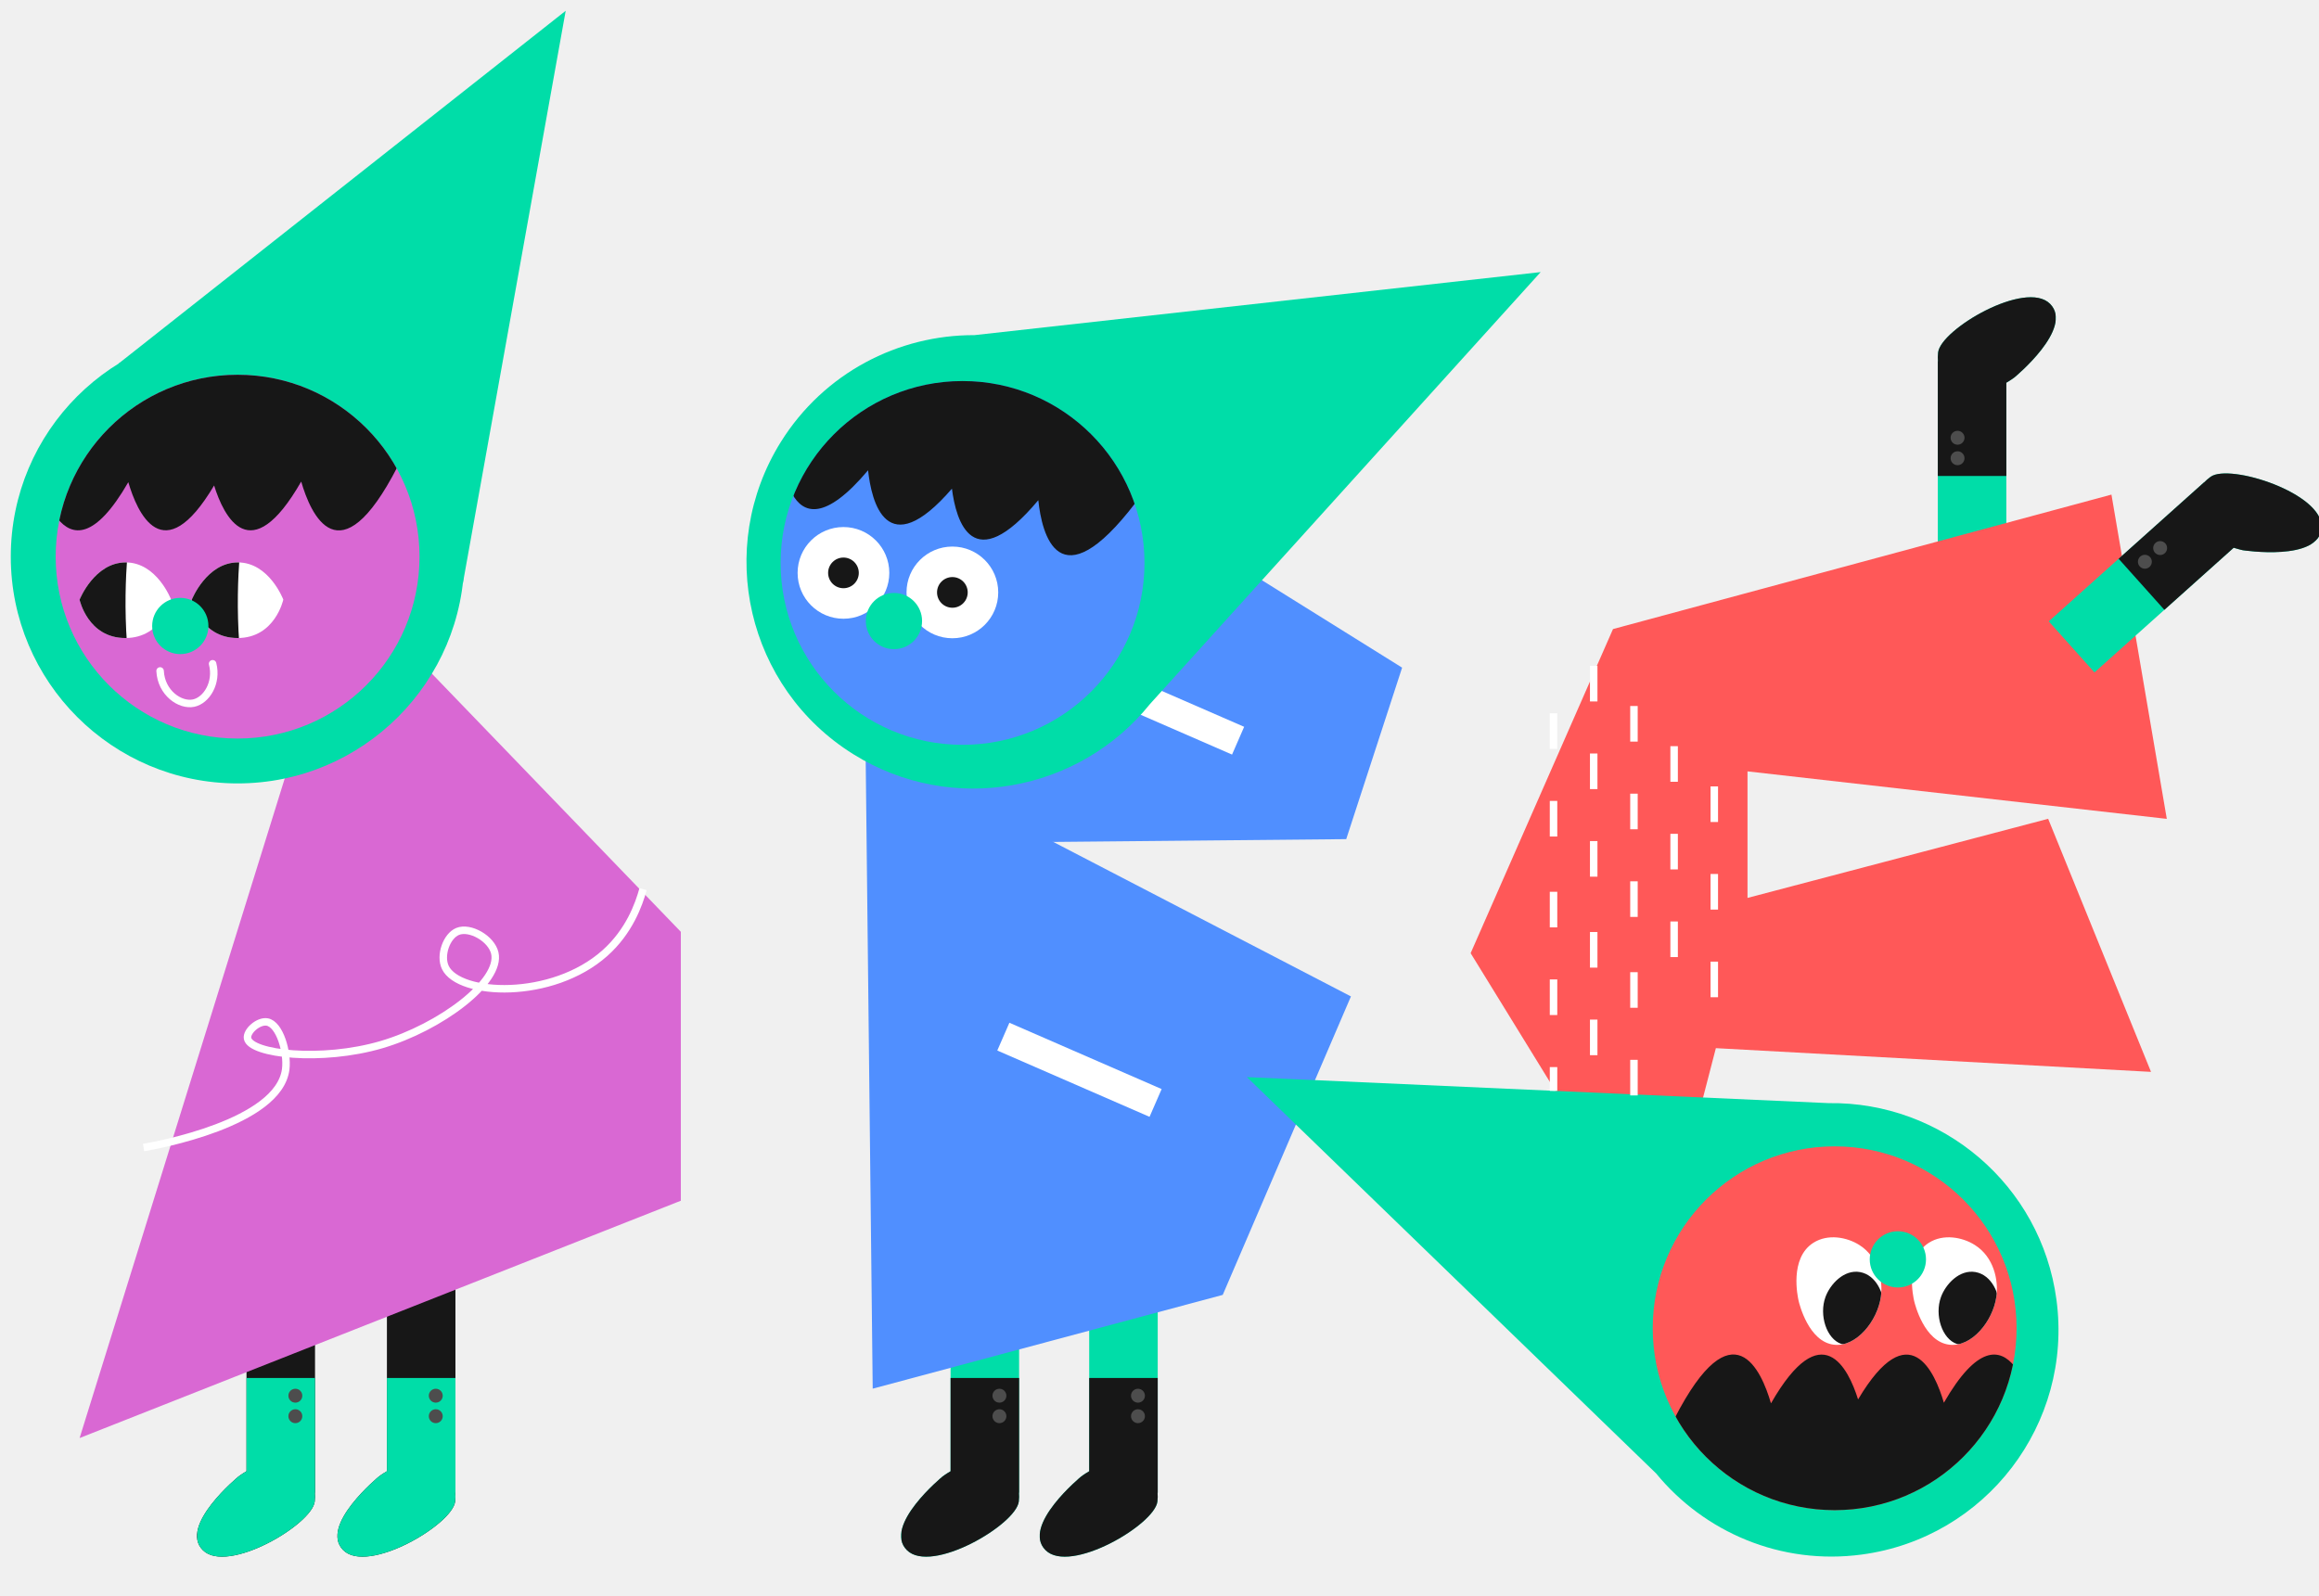
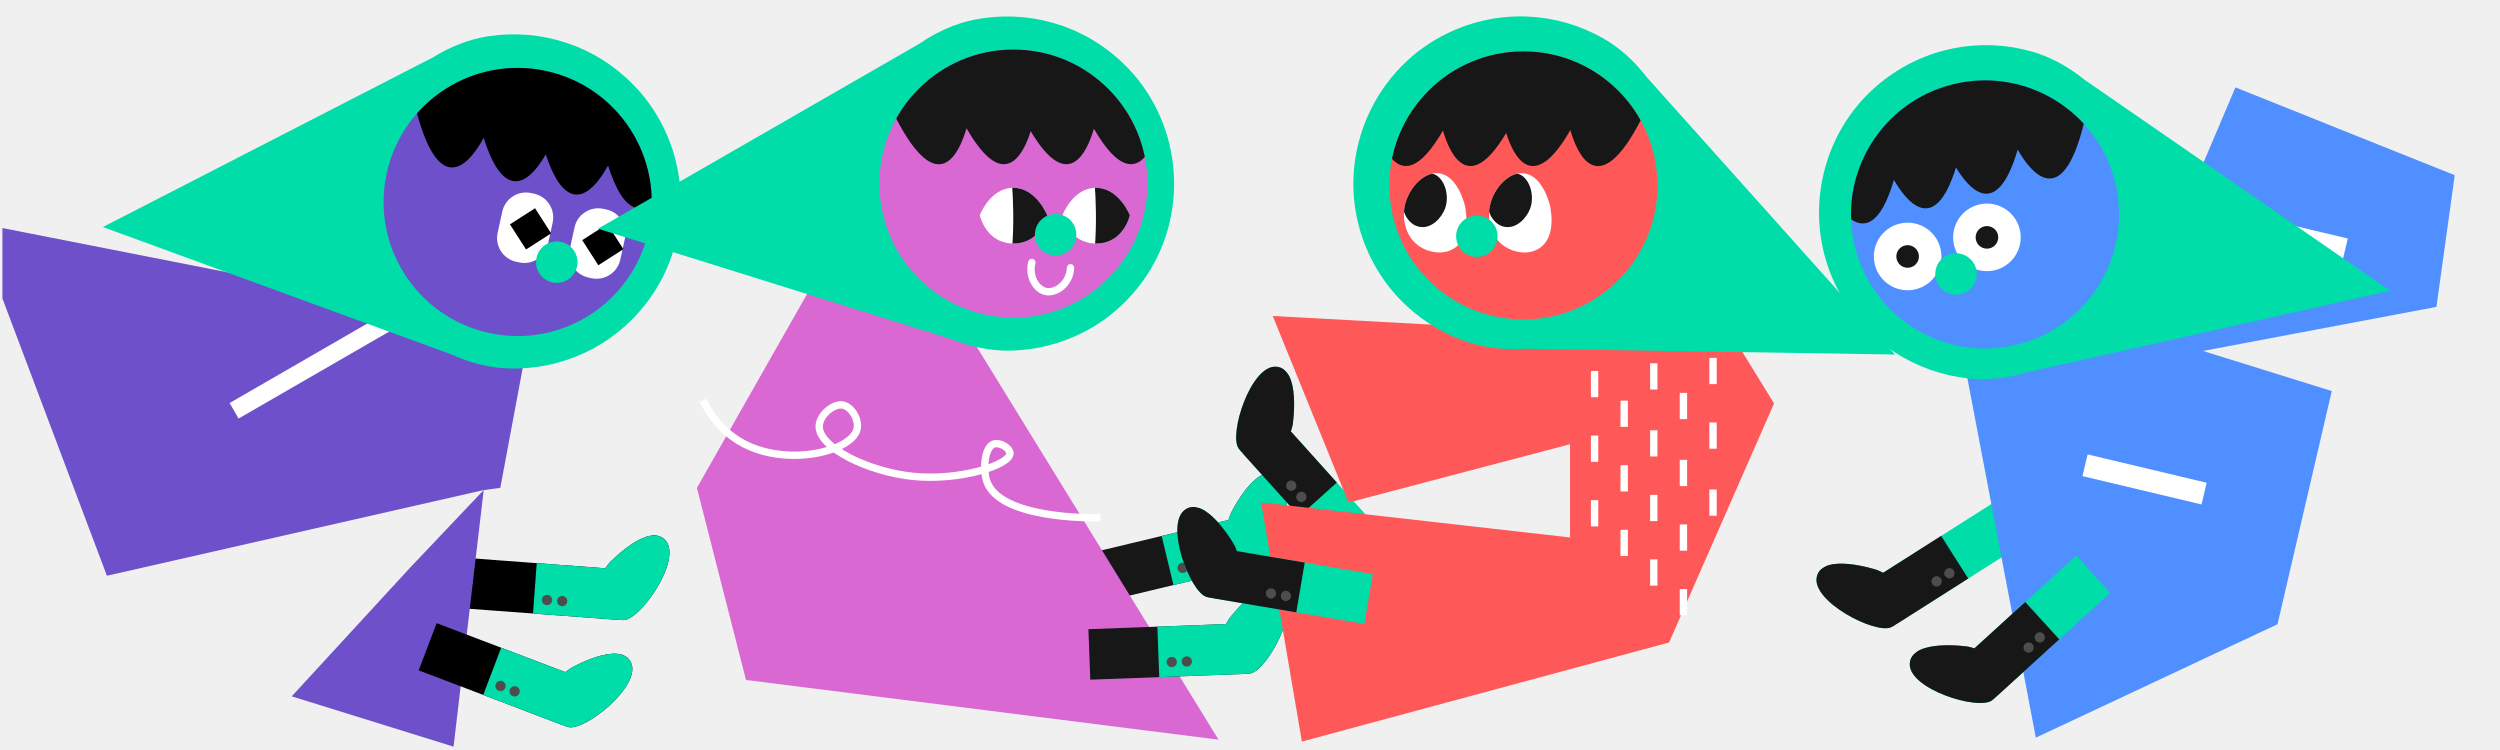
- <svg xmlns="http://www.w3.org/2000/svg" width="215" height="148" viewBox="0 0 215 148" fill="none">
-   <g clip-path="url(#clip0_1691_14053)">
-     <path d="M29.207 119.111H22.854V136.436C22.403 136.7 22.112 136.922 22.112 136.922C22.112 136.922 16.542 141.492 18.803 143.753C21.064 146.014 28.943 141.388 29.179 139.238C29.213 138.947 29.213 138.683 29.193 138.427H29.207V119.118V119.111Z" fill="#171717" />
-     <mask id="mask0_1691_14053" style="mask-type:luminance" maskUnits="userSpaceOnUse" x="18" y="119" width="12" height="26">
-       <path d="M29.207 119.111H22.854V136.436C22.403 136.7 22.112 136.922 22.112 136.922C22.112 136.922 16.542 141.492 18.803 143.753C21.064 146.014 28.943 141.388 29.179 139.238C29.213 138.947 29.213 138.683 29.193 138.427H29.207V119.118V119.111Z" fill="white" />
+ <svg xmlns="http://www.w3.org/2000/svg" width="340" height="102" viewBox="0 0 340 102" fill="none">
+   <g clip-path="url(#clip0_3093_24465)">
+     <path d="M63.132 82.741L63.642 75.89L82.315 77.284C82.638 76.819 82.9 76.527 82.9 76.527C82.9 76.527 88.275 70.89 90.524 73.506C92.78 76.122 87.158 84.248 84.819 84.331C84.504 84.338 84.212 84.323 83.942 84.278V84.293L63.125 82.741H63.132Z" fill="black" />
+     <mask id="mask0_3093_24465" style="mask-type:luminance" maskUnits="userSpaceOnUse" x="63" y="72" width="29" height="13">
+       <path d="M63.132 82.741L63.642 75.89L82.315 77.284C82.638 76.819 82.9 76.527 82.9 76.527C82.9 76.527 88.275 70.89 90.524 73.506C92.78 76.122 87.158 84.248 84.819 84.331C84.504 84.338 84.212 84.323 83.942 84.278V84.293L63.125 82.741H63.132Z" fill="white" />
    </mask>
-     <g mask="url(#mask0_1691_14053)">
-       <path d="M39.52 127.788H18.262V149.045H39.52V127.788Z" fill="#00DDA8" />
+     <g mask="url(#mask0_3093_24465)">
+       <path d="M71.658 94.556L73.365 71.644L96.277 73.35L94.57 96.263L71.658 94.556Z" fill="#00DDA8" />
    </g>
-     <path d="M27.383 130.076C27.739 130.076 28.027 129.787 28.027 129.431C28.027 129.075 27.739 128.786 27.383 128.786C27.026 128.786 26.738 129.075 26.738 129.431C26.738 129.787 27.026 130.076 27.383 130.076Z" fill="#4D4D4D" />
-     <path d="M27.383 131.977C27.739 131.977 28.027 131.688 28.027 131.332C28.027 130.975 27.739 130.687 27.383 130.687C27.026 130.687 26.738 130.975 26.738 131.332C26.738 131.688 27.026 131.977 27.383 131.977Z" fill="#4D4D4D" />
-     <path d="M42.225 119.111H35.872V136.436C35.421 136.7 35.13 136.922 35.13 136.922C35.13 136.922 29.56 141.492 31.821 143.753C34.082 146.014 41.961 141.388 42.197 139.238C42.231 138.947 42.231 138.683 42.211 138.427H42.225V119.118V119.111Z" fill="#171717" />
-     <mask id="mask1_1691_14053" style="mask-type:luminance" maskUnits="userSpaceOnUse" x="31" y="119" width="12" height="26">
-       <path d="M42.225 119.111H35.872V136.436C35.421 136.7 35.13 136.922 35.13 136.922C35.13 136.922 29.56 141.492 31.821 143.753C34.082 146.014 41.961 141.388 42.197 139.238C42.231 138.947 42.231 138.683 42.211 138.427H42.225V119.118V119.111Z" fill="white" />
+     <path d="M74.399 82.299C74.014 82.299 73.702 81.987 73.702 81.602C73.702 81.217 74.014 80.905 74.399 80.905C74.784 80.905 75.096 81.217 75.096 81.602C75.096 81.987 74.784 82.299 74.399 82.299Z" fill="#4D4D4D" />
+     <path d="M76.453 82.449C76.068 82.449 75.756 82.137 75.756 81.752C75.756 81.367 76.068 81.055 76.453 81.055C76.838 81.055 77.15 81.367 77.15 81.752C77.15 82.137 76.838 82.449 76.453 82.449Z" fill="#4D4D4D" />
+     <path d="M-3.568 30.248L14.539 78.302L65.782 66.648L55.753 77.224L39.674 94.702L61.684 101.545L65.783 66.656L68.041 66.344L72.01 45.117L-3.568 30.248Z" fill="#6F50CB" />
+     <path d="M56.94 91.167L59.384 84.75L76.888 91.415C77.33 91.062 77.66 90.852 77.66 90.852C77.66 90.852 84.414 86.984 85.831 90.133C87.248 93.281 79.542 99.466 77.278 98.881C76.971 98.798 76.701 98.701 76.453 98.581V98.596L56.94 91.167Z" fill="black" />
+     <mask id="mask1_3093_24465" style="mask-type:luminance" maskUnits="userSpaceOnUse" x="56" y="84" width="31" height="15">
+       <path d="M56.94 91.167L59.384 84.75L76.888 91.415C77.33 91.062 77.66 90.852 77.66 90.852C77.66 90.852 84.414 86.984 85.831 90.133C87.248 93.281 79.542 99.466 77.278 98.881C76.971 98.798 76.701 98.701 76.453 98.581V98.596L56.94 91.167Z" fill="white" />
    </mask>
-     <g mask="url(#mask1_1691_14053)">
-       <path d="M52.538 127.788H31.28V149.045H52.538V127.788Z" fill="#00DDA8" />
+     <g mask="url(#mask1_3093_24465)">
+       <path d="M61.749 104.933L69.923 83.46L91.396 91.634L83.222 113.107L61.749 104.933Z" fill="#00DDA8" />
    </g>
-     <path d="M40.401 130.076C40.757 130.076 41.046 129.787 41.046 129.431C41.046 129.075 40.757 128.786 40.401 128.786C40.044 128.786 39.756 129.075 39.756 129.431C39.756 129.787 40.044 130.076 40.401 130.076Z" fill="#4D4D4D" />
-     <path d="M40.401 131.977C40.757 131.977 41.046 131.688 41.046 131.332C41.046 130.975 40.757 130.687 40.401 130.687C40.044 130.687 39.756 130.975 39.756 131.332C39.756 131.688 40.044 131.977 40.401 131.977Z" fill="#4D4D4D" />
-     <path d="M32.008 54.147L7.381 133.357L63.121 111.35V86.41L32.008 54.14V54.147Z" fill="#D968D3" />
-     <path d="M22.028 72.65C33.642 72.65 43.057 63.236 43.057 51.622C43.057 40.008 33.642 30.594 22.028 30.594C10.415 30.594 1 40.008 1 51.622C1 63.236 10.415 72.65 22.028 72.65Z" fill="#00DDA8" />
-     <path d="M10.987 33.722L52.447 1L42.904 54.147L10.987 33.722Z" fill="#00DDA8" />
-     <path d="M22.028 68.489C31.344 68.489 38.895 60.938 38.895 51.622C38.895 42.307 31.344 34.755 22.028 34.755C12.713 34.755 5.161 42.307 5.161 51.622C5.161 60.938 12.713 68.489 22.028 68.489Z" fill="#D968D3" />
-     <mask id="mask2_1691_14053" style="mask-type:luminance" maskUnits="userSpaceOnUse" x="5" y="34" width="34" height="35">
-       <path d="M22.028 68.489C31.344 68.489 38.895 60.938 38.895 51.622C38.895 42.307 31.344 34.755 22.028 34.755C12.713 34.755 5.161 42.307 5.161 51.622C5.161 60.938 12.713 68.489 22.028 68.489Z" fill="white" />
+     <path d="M68.072 93.986C67.687 93.986 67.375 93.674 67.375 93.289C67.375 92.904 67.687 92.592 68.072 92.592C68.457 92.592 68.769 92.904 68.769 93.289C68.769 93.674 68.457 93.986 68.072 93.986Z" fill="#4D4D4D" />
+     <path d="M69.991 94.721C69.606 94.721 69.294 94.408 69.294 94.023C69.294 93.638 69.606 93.326 69.991 93.326C70.376 93.326 70.689 93.638 70.689 94.023C70.689 94.408 70.376 94.721 69.991 94.721Z" fill="#4D4D4D" />
+     <path d="M31.229 54.811L52.899 42.3L54.118 44.41L32.447 56.921L31.229 54.811Z" fill="white" />
+     <path d="M61.363 48.193L13.991 30.876L58.883 7.803C61.225 6.358 63.802 5.31 66.52 4.915C73.539 3.871 80.998 6.116 86.387 11.791C93.898 19.694 94.665 32.086 88.183 40.851C83.518 47.167 76.363 50.306 69.245 50.116C66.522 50.042 63.847 49.327 61.37 48.195L61.363 48.193Z" fill="#00DDA8" />
+     <path d="M66.504 45.281C56.668 43.131 50.437 33.413 52.587 23.577C54.738 13.741 64.455 7.51 74.292 9.66C84.128 11.811 90.359 21.528 88.208 31.365C86.058 41.201 76.34 47.432 66.504 45.281Z" fill="#6F50CB" />
+     <mask id="mask2_3093_24465" style="mask-type:luminance" maskUnits="userSpaceOnUse" x="52" y="9" width="37" height="37">
+       <path d="M66.504 45.281C56.668 43.131 50.437 33.413 52.587 23.577C54.738 13.741 64.455 7.51 74.292 9.66C84.128 11.811 90.359 21.528 88.208 31.365C86.058 41.201 76.34 47.432 66.504 45.281Z" fill="white" />
    </mask>
-     <g mask="url(#mask2_1691_14053)">
-       <path d="M36.683 38.958L29.151 33.923L12.658 35.067L5.328 43.369L3.434 43.39C3.434 43.39 5.695 55.485 11.896 44.714C12.707 47.495 15.093 53.03 19.851 45.02C20.752 47.912 23.2 52.891 27.916 44.673H27.93C28.783 47.62 31.433 53.835 36.856 43.279L36.683 38.951V38.958Z" fill="#171717" />
+     <g mask="url(#mask2_3093_24465)">
+       <path d="M57.849 10.708L66.965 7.13L84.115 12.146L89.939 22.604L91.934 23.063C91.934 23.063 86.754 35.313 82.694 22.509C81.195 25.258 77.398 30.551 74.223 20.994C72.604 23.84 68.869 28.533 65.786 18.766L65.772 18.763C64.19 21.678 59.958 27.628 56.668 15.23L57.851 10.701L57.849 10.708Z" fill="black" />
    </g>
-     <path d="M7.381 55.603C7.381 55.603 8.754 52.156 11.653 52.156C14.552 52.156 15.863 55.603 15.863 55.603C15.863 55.603 15.1 59.168 11.618 59.168C8.137 59.168 7.374 55.603 7.374 55.603H7.381Z" fill="white" />
-     <mask id="mask3_1691_14053" style="mask-type:luminance" maskUnits="userSpaceOnUse" x="7" y="52" width="9" height="8">
-       <path d="M7.381 55.603C7.381 55.603 8.754 52.156 11.653 52.156C14.552 52.156 15.863 55.603 15.863 55.603C15.863 55.603 15.1 59.168 11.618 59.168C8.137 59.168 7.374 55.603 7.374 55.603H7.381Z" fill="white" />
+     <path d="M82.072 28.404L82.468 28.49C84.251 28.88 85.381 30.642 84.991 32.426L84.36 35.312C83.97 37.095 82.208 38.225 80.425 37.835L80.029 37.748C78.246 37.359 77.116 35.596 77.506 33.813L78.136 30.927C78.526 29.144 80.289 28.014 82.072 28.404Z" fill="white" />
+     <path d="M79.18 32.66L82.594 30.471L84.783 33.885L81.369 36.074L79.18 32.66Z" fill="black" />
+     <path d="M72.244 26.255L72.64 26.342C74.423 26.732 75.553 28.494 75.163 30.277L74.532 33.163C74.142 34.947 72.38 36.076 70.597 35.686L70.201 35.6C68.418 35.21 67.288 33.448 67.678 31.664L68.309 28.779C68.699 26.995 70.461 25.865 72.244 26.255Z" fill="white" />
+     <path d="M69.353 30.511L72.767 28.322L74.956 31.736L71.542 33.925L69.353 30.511Z" fill="black" />
+     <path d="M75.12 38.409C73.599 38.077 72.635 36.575 72.968 35.054C73.3 33.533 74.803 32.57 76.324 32.902C77.844 33.235 78.808 34.737 78.475 36.258C78.143 37.779 76.64 38.742 75.12 38.409Z" fill="#00DDA8" />
+   </g>
+   <path d="M150.465 81.757L148.861 75.077L167.07 70.71C167.235 70.169 167.396 69.81 167.396 69.81C167.396 69.81 170.795 62.802 173.735 64.608C176.682 66.411 173.806 75.865 171.603 76.657C171.306 76.76 171.023 76.835 170.752 76.874L170.757 76.889L150.458 81.76L150.465 81.757Z" fill="#171717" />
+   <mask id="mask3_3093_24465" style="mask-type:luminance" maskUnits="userSpaceOnUse" x="148" y="64" width="27" height="18">
+     <path d="M150.465 81.764L148.862 75.083L167.07 70.712C167.235 70.171 167.396 69.812 167.396 69.812C167.396 69.812 170.796 62.803 173.735 64.608C176.681 66.411 173.803 75.866 171.601 76.658C171.304 76.762 171.021 76.837 170.75 76.876L170.755 76.89L150.457 81.766L150.465 81.764Z" fill="white" />
+   </mask>
+   <g mask="url(#mask3_3093_24465)">
+     <path d="M162.191 90.4L156.828 68.058L179.17 62.696L184.532 85.037L162.191 90.4Z" fill="#00DDA8" />
+   </g>
+   <path d="M161.058 77.893C160.691 78.01 160.299 77.808 160.182 77.442C160.064 77.075 160.266 76.682 160.633 76.565C161 76.448 161.392 76.65 161.509 77.016C161.627 77.383 161.425 77.775 161.058 77.893Z" fill="#4D4D4D" />
+   <path d="M163.062 77.416C162.695 77.534 162.303 77.332 162.186 76.965C162.068 76.598 162.27 76.206 162.637 76.088C163.004 75.971 163.396 76.173 163.513 76.54C163.631 76.906 163.429 77.299 163.062 77.416Z" fill="#4D4D4D" />
+   <path d="M118.72 24.236L165.722 100.594L101.456 92.475L94.777 66.358L118.712 24.229L118.72 24.236Z" fill="#D968D3" />
+   <path d="M149.657 70.421C148.375 70.444 135.894 70.594 134.185 65.414C133.645 63.787 133.922 60.848 135.114 60.399C135.946 60.084 137.356 60.923 137.356 61.651C137.356 63.255 130.534 65.399 124.297 64.799C118.188 64.214 111.291 60.863 111.411 57.925C111.471 56.441 113.338 54.836 114.649 55.091C115.826 55.324 116.891 57.108 116.546 58.405C115.751 61.463 106.673 63.667 100.564 60.009C97.783 58.345 96.306 55.886 95.601 54.447" stroke="white" stroke-miterlimit="10" />
+   <path d="M129.47 46.148L81.329 31.103L125.069 5.923C127.333 4.371 129.867 3.202 132.558 2.67C139.522 1.298 147.079 3.18 152.731 8.592C160.609 16.133 161.959 28.472 155.902 37.535C151.539 44.064 144.545 47.543 137.423 47.685C134.695 47.745 131.996 47.153 129.462 46.141L129.47 46.148Z" fill="#00DDA8" />
+   <path d="M137.828 43.202C127.759 43.202 119.597 35.04 119.597 24.971C119.597 14.903 127.759 6.74 137.828 6.74C147.897 6.74 156.059 14.903 156.059 24.971C156.059 35.04 147.897 43.202 137.828 43.202Z" fill="#D968D3" />
+   <mask id="mask4_3093_24465" style="mask-type:luminance" maskUnits="userSpaceOnUse" x="119" y="6" width="38" height="38">
+     <path d="M137.828 43.202C127.759 43.202 119.597 35.04 119.597 24.971C119.597 14.903 127.759 6.74 137.828 6.74C147.897 6.74 156.059 14.903 156.059 24.971C156.059 35.04 147.897 43.202 137.828 43.202Z" fill="white" />
+   </mask>
+   <g mask="url(#mask4_3093_24465)">
+     <path d="M121.981 11.283L130.122 5.841L147.948 7.078L155.871 16.051L157.918 16.073C157.918 16.073 155.474 29.147 148.772 17.505C147.895 20.511 145.317 26.493 140.174 17.835C139.2 20.961 136.553 26.343 131.456 17.46H131.441C130.519 20.646 127.655 27.363 121.793 15.953L121.981 11.276V11.283Z" fill="#171717" />
+   </g>
+   <path d="M153.66 29.266C153.66 29.266 152.176 25.541 149.042 25.541C145.909 25.541 144.492 29.266 144.492 29.266C144.492 29.266 145.317 33.12 149.08 33.12C152.843 33.12 153.667 29.266 153.667 29.266H153.66Z" fill="white" />
+   <mask id="mask5_3093_24465" style="mask-type:luminance" maskUnits="userSpaceOnUse" x="144" y="25" width="10" height="9">
+     <path d="M153.66 29.266C153.66 29.266 152.176 25.541 149.042 25.541C145.909 25.541 144.492 29.266 144.492 29.266C144.492 29.266 145.317 33.12 149.08 33.12C152.843 33.12 153.667 29.266 153.667 29.266H153.66Z" fill="white" />
+   </mask>
+   <g mask="url(#mask5_3093_24465)">
+     <path d="M148.63 36.388C149.574 29.162 148.63 22.557 148.63 22.557L154.35 25.998L154.882 30.968L148.63 36.388Z" fill="#171717" />
+   </g>
+   <path d="M142.416 29.266C142.416 29.266 140.932 25.541 137.798 25.541C134.665 25.541 133.248 29.266 133.248 29.266C133.248 29.266 134.072 33.12 137.836 33.12C141.599 33.12 142.423 29.266 142.423 29.266H142.416Z" fill="white" />
+   <mask id="mask6_3093_24465" style="mask-type:luminance" maskUnits="userSpaceOnUse" x="133" y="25" width="10" height="9">
+     <path d="M142.416 29.266C142.416 29.266 140.932 25.541 137.798 25.541C134.665 25.541 133.248 29.266 133.248 29.266C133.248 29.266 134.072 33.12 137.836 33.12C141.599 33.12 142.423 29.266 142.423 29.266H142.416Z" fill="white" />
+   </mask>
+   <g mask="url(#mask6_3093_24465)">
+     <path d="M137.386 36.388C138.33 29.162 137.386 22.557 137.386 22.557L143.105 25.998L143.638 30.968L137.386 36.388Z" fill="#171717" />
+   </g>
+   <path d="M143.563 34.739C142.006 34.739 140.744 33.477 140.744 31.92C140.744 30.363 142.006 29.102 143.563 29.102C145.119 29.102 146.381 30.363 146.381 31.92C146.381 33.477 145.119 34.739 143.563 34.739Z" fill="#00DDA8" />
+   <path d="M145.594 36.418C145.489 38.615 143.585 39.934 142.228 39.642C140.962 39.372 139.837 37.633 140.332 35.699" stroke="white" stroke-miterlimit="10" stroke-linecap="round" />
+   <path d="M148.278 92.429L148.022 85.569L166.734 84.872C166.999 84.373 167.23 84.055 167.23 84.055C167.23 84.055 171.938 77.855 174.473 80.204C177 82.554 172.331 91.256 170.016 91.596C169.703 91.639 169.416 91.654 169.14 91.645L169.143 91.659L148.28 92.437L148.278 92.429Z" fill="#171717" />
+   <mask id="mask7_3093_24465" style="mask-type:luminance" maskUnits="userSpaceOnUse" x="148" y="79" width="28" height="14">
+     <path d="M148.278 92.43L148.022 85.57L166.734 84.872C167 84.373 167.23 84.055 167.23 84.055C167.23 84.055 171.939 77.855 174.474 80.204C177.001 82.554 172.331 91.255 170.016 91.595C169.703 91.638 169.416 91.653 169.14 91.644L169.143 91.659L148.279 92.437L148.278 92.43Z" fill="white" />
+   </mask>
+   <g mask="url(#mask7_3093_24465)">
+     <path d="M158.073 103.214L157.216 80.254L180.176 79.397L181.033 102.358L158.073 103.214Z" fill="#00DDA8" />
+   </g>
+   <path d="M159.482 90.722C159.104 90.793 158.74 90.543 158.669 90.165C158.599 89.786 158.848 89.422 159.227 89.352C159.605 89.281 159.969 89.531 160.04 89.909C160.11 90.288 159.861 90.652 159.482 90.722Z" fill="#4D4D4D" />
+   <path d="M161.534 90.645C161.156 90.716 160.792 90.466 160.721 90.087C160.651 89.709 160.9 89.345 161.279 89.274C161.658 89.204 162.022 89.454 162.092 89.832C162.163 90.21 161.913 90.575 161.534 90.645Z" fill="#4D4D4D" />
+   <path d="M182.971 77.196L188.08 72.603L175.565 58.679C175.736 58.141 175.809 57.754 175.809 57.754C175.809 57.754 176.985 50.055 173.534 49.871C170.083 49.687 167.09 59.099 168.46 60.996C168.641 61.253 168.84 61.467 169.033 61.657L169.017 61.671L182.971 77.196Z" fill="#00DDA8" />
+   <mask id="mask8_3093_24465" style="mask-type:luminance" maskUnits="userSpaceOnUse" x="168" y="49" width="21" height="29">
+     <path d="M182.973 77.195L188.082 72.604L175.564 58.679C175.735 58.14 175.808 57.753 175.808 57.753C175.808 57.753 176.983 50.054 173.532 49.87C170.081 49.686 167.088 59.097 168.459 60.994C168.64 61.252 168.839 61.465 169.032 61.655L169.016 61.669L182.973 77.195Z" fill="white" />
+   </mask>
+   <g mask="url(#mask8_3093_24465)">
+     <path d="M168.409 77.671L185.496 62.312L170.135 45.223L153.048 60.582L168.409 77.671Z" fill="#171717" />
+   </g>
+   <path d="M177.019 66.887C176.635 66.866 176.306 67.162 176.286 67.546C176.265 67.93 176.56 68.259 176.945 68.279C177.329 68.3 177.658 68.005 177.678 67.62C177.699 67.236 177.404 66.907 177.019 66.887Z" fill="#4D4D4D" />
+   <path d="M175.645 65.357C175.26 65.337 174.932 65.632 174.911 66.016C174.891 66.401 175.186 66.729 175.57 66.75C175.955 66.77 176.283 66.475 176.304 66.091C176.324 65.706 176.029 65.378 175.645 65.357Z" fill="#4D4D4D" />
+   <path d="M226.998 87.374L241.271 54.87L222.245 23.948L216.698 45.35L173.092 42.973L183.399 68.341L213.527 60.41L213.527 73.094L171.51 68.333L177.057 100.852L226.998 87.374Z" fill="#FF5858" />
+   <path d="M185.548 84.858L186.693 78.086L168.23 74.951C168.031 74.423 167.85 74.076 167.85 74.076C167.85 74.076 163.985 67.315 161.168 69.315C158.35 71.315 161.852 80.553 164.109 81.186C164.412 81.274 164.697 81.32 164.969 81.347L164.973 81.362L185.546 84.851L185.548 84.858Z" fill="#00DDA8" />
+   <mask id="mask9_3093_24465" style="mask-type:luminance" maskUnits="userSpaceOnUse" x="160" y="68" width="27" height="17">
+     <path d="M185.548 84.858L186.693 78.086L168.23 74.951C168.031 74.423 167.85 74.076 167.85 74.076C167.85 74.076 163.985 67.315 161.168 69.315C158.35 71.315 161.852 80.553 164.109 81.186C164.412 81.274 164.697 81.32 164.969 81.347L164.973 81.362L185.546 84.851L185.548 84.858Z" fill="white" />
+   </mask>
+   <g mask="url(#mask9_3093_24465)">
+     <path d="M174.427 94.28L178.271 71.627L155.619 67.783L151.774 90.435L174.427 94.28Z" fill="#171717" />
+   </g>
+   <path d="M174.696 80.369C174.325 80.471 174.106 80.855 174.208 81.226C174.31 81.597 174.693 81.816 175.064 81.714C175.436 81.612 175.654 81.229 175.553 80.858C175.451 80.486 175.067 80.268 174.696 80.369Z" fill="#4D4D4D" />
+   <path d="M172.668 80.031C172.297 80.133 172.078 80.516 172.18 80.888C172.282 81.259 172.665 81.477 173.037 81.376C173.408 81.274 173.627 80.891 173.525 80.519C173.423 80.148 173.04 79.929 172.668 80.031Z" fill="#4D4D4D" />
+   <path d="M232.972 70.14L232.972 66.572" stroke="white" stroke-miterlimit="10" />
+   <path d="M228.947 66.107L228.947 62.539" stroke="white" stroke-miterlimit="10" />
+   <path d="M224.914 62.081L224.914 58.513" stroke="white" stroke-miterlimit="10" />
+   <path d="M220.888 58.056L220.888 54.487" stroke="white" stroke-miterlimit="10" />
+   <path d="M216.863 54.023L216.863 50.455" stroke="white" stroke-miterlimit="10" />
+   <path d="M228.947 74.893L228.947 71.324" stroke="white" stroke-miterlimit="10" />
+   <path d="M224.914 70.867L224.914 67.299" stroke="white" stroke-miterlimit="10" />
+   <path d="M220.888 66.834L220.888 63.266" stroke="white" stroke-miterlimit="10" />
+   <path d="M216.863 62.809L216.863 59.24" stroke="white" stroke-miterlimit="10" />
+   <path d="M228.947 83.678L228.947 80.11" stroke="white" stroke-miterlimit="10" />
+   <path d="M224.914 79.645L224.914 76.077" stroke="white" stroke-miterlimit="10" />
+   <path d="M232.972 52.239L232.972 48.67" stroke="white" stroke-miterlimit="10" />
+   <path d="M232.972 61.024L232.972 57.456" stroke="white" stroke-miterlimit="10" />
+   <path d="M228.947 56.999L228.947 53.431" stroke="white" stroke-miterlimit="10" />
+   <path d="M224.914 52.973L224.914 49.405" stroke="white" stroke-miterlimit="10" />
+   <path d="M220.888 75.62L220.888 72.051" stroke="white" stroke-miterlimit="10" />
+   <path d="M216.863 71.594L216.863 68.026" stroke="white" stroke-miterlimit="10" />
+   <path d="M207.282 47.434L257.717 48.213L224.051 10.604C222.387 8.423 220.348 6.519 217.957 5.169C211.772 1.684 204.006 1.106 196.945 4.48C187.102 9.172 181.952 20.469 184.868 30.979C186.967 38.543 192.522 44.038 199.239 46.407C201.81 47.314 204.561 47.599 207.282 47.434Z" fill="#00DDA8" />
+   <path d="M207.185 6.991C197.116 6.991 188.953 15.153 188.953 25.222C188.953 35.291 197.116 43.453 207.185 43.453C217.253 43.453 225.416 35.291 225.416 25.222C225.416 15.153 217.253 6.991 207.185 6.991Z" fill="#FF5858" />
+   <mask id="mask10_3093_24465" style="mask-type:luminance" maskUnits="userSpaceOnUse" x="188" y="6" width="38" height="38">
+     <path d="M207.185 6.991C197.116 6.991 188.953 15.153 188.953 25.222C188.953 35.291 197.116 43.453 207.185 43.453C217.253 43.453 225.416 35.291 225.416 25.222C225.416 15.153 217.253 6.991 207.185 6.991Z" fill="white" />
+   </mask>
+   <g mask="url(#mask10_3093_24465)">
+     <path d="M223.032 11.534L214.891 6.091L197.065 7.328L189.141 16.302L187.095 16.324C187.095 16.324 189.538 29.398 196.24 17.756C197.117 20.762 199.696 26.744 204.838 18.086C205.813 21.212 208.459 26.594 213.556 17.711L213.571 17.711C214.494 20.897 217.357 27.613 223.219 16.204L223.032 11.526L223.032 11.534Z" fill="#171717" />
+   </g>
+   <path d="M197.739 33.79C200.168 32.254 199.313 28.363 199.216 27.943C199.141 27.628 198.211 23.873 195.693 23.573C193.451 23.303 191.315 25.942 190.978 28.401C190.753 30.035 191.225 32.359 193.136 33.566C194.373 34.353 196.285 34.712 197.739 33.79Z" fill="white" />
+   <mask id="mask11_3093_24465" style="mask-type:luminance" maskUnits="userSpaceOnUse" x="190" y="23" width="10" height="12">
+     <path d="M197.739 33.79C200.168 32.254 199.313 28.363 199.216 27.943C199.141 27.628 198.211 23.873 195.693 23.573C193.451 23.303 191.315 25.942 190.978 28.401C190.753 30.035 191.225 32.359 193.136 33.566C194.373 34.353 196.285 34.712 197.739 33.79Z" fill="white" />
+   </mask>
+   <g mask="url(#mask11_3093_24465)">
+     <path d="M190.708 27.231C190.61 28.663 191.45 30.559 193.061 30.852C194.681 31.144 196.067 29.63 196.532 28.348C197.192 26.541 196.427 24.128 194.913 23.64C193.226 23.101 190.857 25.042 190.708 27.231Z" fill="#171717" />
+   </g>
+   <path d="M209.313 33.79C211.742 32.254 210.888 28.363 210.79 27.943C210.715 27.628 209.786 23.873 207.267 23.573C205.026 23.303 202.889 25.942 202.552 28.401C202.327 30.035 202.799 32.359 204.711 33.566C205.948 34.353 207.859 34.712 209.313 33.79Z" fill="white" />
+   <mask id="mask12_3093_24465" style="mask-type:luminance" maskUnits="userSpaceOnUse" x="202" y="23" width="10" height="12">
+     <path d="M209.313 33.79C211.742 32.254 210.888 28.363 210.79 27.943C210.715 27.628 209.786 23.873 207.267 23.573C205.026 23.303 202.889 25.942 202.552 28.401C202.327 30.035 202.799 32.359 204.711 33.566C205.948 34.353 207.859 34.712 209.313 33.79Z" fill="white" />
+   </mask>
+   <g mask="url(#mask12_3093_24465)">
+     <path d="M202.282 27.231C202.184 28.663 203.024 30.559 204.636 30.852C206.255 31.144 207.642 29.63 208.106 28.348C208.766 26.541 208.001 24.128 206.487 23.64C204.801 23.101 202.432 25.042 202.282 27.231Z" fill="#171717" />
+   </g>
+   <path d="M200.85 29.308C199.294 29.308 198.032 30.57 198.032 32.126C198.032 33.683 199.294 34.945 200.85 34.945C202.407 34.945 203.669 33.683 203.669 32.126C203.669 30.57 202.407 29.308 200.85 29.308Z" fill="#00DDA8" />
+   <g clip-path="url(#clip1_3093_24465)">
+     <path d="M275.595 73.651L271.912 67.856L256.107 77.897C255.605 77.639 255.234 77.502 255.234 77.502C255.234 77.502 247.836 75.07 247.084 78.443C246.332 81.816 255.118 86.323 257.217 85.292C257.502 85.155 257.743 85.002 257.965 84.834L257.973 84.847L275.588 73.656L275.595 73.651Z" fill="#00DDA8" />
+     <mask id="mask13_3093_24465" style="mask-type:luminance" maskUnits="userSpaceOnUse" x="247" y="67" width="29" height="19">
+       <path d="M275.595 73.651L271.912 67.856L256.107 77.897C255.605 77.639 255.234 77.502 255.234 77.502C255.234 77.502 247.836 75.07 247.084 78.443C246.332 81.816 255.118 86.323 257.217 85.292C257.502 85.155 257.743 85.002 257.965 84.834L257.973 84.847L275.588 73.656L275.595 73.651Z" fill="white" />
    </mask>
-     <g mask="url(#mask3_1691_14053)">
-       <path d="M12.027 62.185C11.153 55.499 12.027 49.389 12.027 49.389L6.736 52.572L6.243 57.17L12.027 62.185Z" fill="#171717" />
+     <g mask="url(#mask13_3093_24465)">
+       <path d="M273.653 88.083L261.332 68.689L241.939 81.01L254.26 100.404L273.653 88.083Z" fill="#171717" />
    </g>
-     <path d="M17.784 55.603C17.784 55.603 19.157 52.156 22.056 52.156C24.955 52.156 26.266 55.603 26.266 55.603C26.266 55.603 25.503 59.168 22.021 59.168C18.54 59.168 17.777 55.603 17.777 55.603H17.784Z" fill="white" />
-     <mask id="mask4_1691_14053" style="mask-type:luminance" maskUnits="userSpaceOnUse" x="17" y="52" width="10" height="8">
-       <path d="M17.784 55.603C17.784 55.603 19.157 52.156 22.056 52.156C24.955 52.156 26.266 55.603 26.266 55.603C26.266 55.603 25.503 59.168 22.021 59.168C18.54 59.168 17.777 55.603 17.777 55.603H17.784Z" fill="white" />
+     <path d="M265.492 78.551C265.817 78.345 265.913 77.914 265.706 77.589C265.5 77.264 265.069 77.168 264.744 77.374C264.419 77.581 264.323 78.011 264.53 78.337C264.736 78.662 265.167 78.758 265.492 78.551Z" fill="#4D4D4D" />
+     <path d="M263.758 79.653C264.083 79.446 264.18 79.015 263.973 78.69C263.767 78.365 263.336 78.269 263.011 78.476C262.686 78.682 262.59 79.113 262.796 79.438C263.003 79.763 263.434 79.859 263.758 79.653Z" fill="#4D4D4D" />
+     <path d="M264.795 36.894L276.872 100.32L309.743 84.893L317.12 53.183L264.795 36.894Z" fill="#508FFF" />
+     <path d="M287.862 49.938L304.016 11.886L333.844 23.828L331.355 41.736L287.862 49.945V49.938Z" fill="#508FFF" />
+     <path d="M319.301 32.44L303.111 28.586L302.408 31.54L318.598 35.394L319.301 32.44Z" fill="white" />
+     <path d="M300.108 65.653L283.918 61.799L283.215 64.752L299.405 68.606L300.108 65.653Z" fill="white" />
+     <path d="M275.844 50.591L325.061 39.546L283.525 10.866C281.396 9.135 278.968 7.761 276.327 7.01C269.498 5.069 261.813 6.326 255.737 11.259C247.267 18.126 244.906 30.315 250.2 39.843C254.012 46.705 260.699 50.746 267.783 51.476C270.496 51.756 273.237 51.389 275.844 50.591Z" fill="#00DDA8" />
+     <path d="M274.236 46.892C284.025 44.534 290.049 34.687 287.691 24.898C285.333 15.11 275.487 9.086 265.698 11.443C255.909 13.801 249.885 23.648 252.243 33.437C254.6 43.225 264.447 49.249 274.236 46.892Z" fill="#508FFF" />
+     <mask id="mask14_3093_24465" style="mask-type:luminance" maskUnits="userSpaceOnUse" x="251" y="10" width="38" height="38">
+       <path d="M274.236 46.892C284.025 44.534 290.049 34.687 287.691 24.898C285.333 15.11 275.487 9.086 265.698 11.443C255.909 13.801 249.885 23.648 252.243 33.437C254.6 43.225 264.447 49.249 274.236 46.892Z" fill="white" />
    </mask>
-     <g mask="url(#mask4_1691_14053)">
-       <path d="M22.438 62.185C21.564 55.499 22.438 49.389 22.438 49.389L17.146 52.572L16.653 57.17L22.438 62.185Z" fill="#171717" />
+     <g mask="url(#mask14_3093_24465)">
+       <path d="M282.166 12.142L272.977 8.757L255.936 14.134L250.334 24.713L248.35 25.214C248.35 25.214 253.787 37.352 257.576 24.464C259.133 27.181 263.041 32.393 266.013 22.771C267.692 25.582 271.525 30.195 274.401 20.366L274.415 20.362C276.058 23.244 280.414 29.103 283.442 16.638L282.164 12.134L282.166 12.142Z" fill="#171717" />
    </g>
-     <path d="M16.716 60.659C18.156 60.659 19.323 59.492 19.323 58.051C19.323 56.611 18.156 55.444 16.716 55.444C15.276 55.444 14.108 56.611 14.108 58.051C14.108 59.492 15.276 60.659 16.716 60.659Z" fill="#00DDA8" />
-     <path d="M13.31 106.419C14.476 106.218 25.843 104.165 26.488 99.165C26.689 97.59 25.933 94.976 24.768 94.775C23.956 94.636 22.826 95.642 22.951 96.3C23.235 97.757 29.803 98.506 35.365 96.876C40.817 95.274 46.49 91.022 45.873 88.38C45.56 87.042 43.577 85.911 42.432 86.376C41.406 86.792 40.754 88.602 41.288 89.719C42.55 92.354 51.178 92.77 56.089 88.38C58.329 86.383 59.23 83.886 59.619 82.457" stroke="white" stroke-width="0.694" stroke-miterlimit="10" />
-     <path d="M14.843 62.22C14.94 64.252 16.702 65.472 17.957 65.202C19.129 64.952 20.17 63.343 19.712 61.554" stroke="white" stroke-width="0.694" stroke-miterlimit="10" stroke-linecap="round" />
-     <path d="M94.484 119.111H88.131V136.436C87.68 136.7 87.388 136.922 87.388 136.922C87.388 136.922 81.819 141.492 84.08 143.753C86.341 146.014 94.22 141.388 94.456 139.238C94.49 138.947 94.49 138.683 94.47 138.427H94.484V119.118V119.111Z" fill="#00DDA8" />
-     <mask id="mask5_1691_14053" style="mask-type:luminance" maskUnits="userSpaceOnUse" x="83" y="119" width="12" height="26">
-       <path d="M94.484 119.111H88.131V136.436C87.68 136.7 87.388 136.922 87.388 136.922C87.388 136.922 81.819 141.492 84.08 143.753C86.341 146.014 94.22 141.388 94.456 139.238C94.49 138.947 94.49 138.683 94.47 138.427H94.484V119.118V119.111Z" fill="white" />
+     <path d="M260.514 39.348C262.981 38.754 264.499 36.272 263.905 33.804C263.311 31.337 260.829 29.819 258.362 30.413C255.894 31.007 254.376 33.489 254.97 35.956C255.564 38.424 258.046 39.942 260.514 39.348Z" fill="white" />
+     <path d="M259.797 36.374C260.622 36.176 261.13 35.346 260.931 34.52C260.733 33.695 259.903 33.188 259.078 33.386C258.252 33.585 257.745 34.415 257.943 35.24C258.142 36.065 258.972 36.573 259.797 36.374Z" fill="#171717" />
+     <path d="M271.3 36.75C273.767 36.156 275.285 33.674 274.691 31.206C274.097 28.739 271.615 27.221 269.148 27.815C266.68 28.409 265.162 30.891 265.756 33.359C266.35 35.826 268.832 37.344 271.3 36.75Z" fill="white" />
+     <path d="M270.583 33.776C271.408 33.578 271.916 32.748 271.718 31.923C271.519 31.098 270.689 30.59 269.864 30.788C269.039 30.987 268.531 31.817 268.729 32.642C268.928 33.468 269.758 33.975 270.583 33.776Z" fill="#171717" />
+     <path d="M266.679 40.007C268.192 39.642 269.124 38.12 268.759 36.606C268.395 35.093 266.872 34.161 265.359 34.526C263.846 34.891 262.914 36.413 263.279 37.926C263.643 39.44 265.166 40.371 266.679 40.007Z" fill="#00DDA8" />
+     <path d="M286.991 80.635L282.366 75.559L268.523 88.17C267.985 88.002 267.595 87.93 267.595 87.93C267.595 87.93 259.89 86.807 259.729 90.26C259.568 93.712 268.999 96.64 270.889 95.263C271.147 95.079 271.357 94.887 271.547 94.684L271.557 94.695L286.985 80.64L286.991 80.635Z" fill="#00DDA8" />
+     <mask id="mask15_3093_24465" style="mask-type:luminance" maskUnits="userSpaceOnUse" x="259" y="75" width="28" height="21">
+       <path d="M286.991 80.635L282.366 75.559L268.523 88.17C267.985 88.001 267.595 87.93 267.595 87.93C267.595 87.93 259.89 86.807 259.729 90.26C259.568 93.712 268.999 96.64 270.889 95.263C271.147 95.079 271.357 94.887 271.547 94.684L271.557 94.695L286.985 80.64L286.991 80.635Z" fill="white" />
    </mask>
-     <g mask="url(#mask5_1691_14053)">
-       <path d="M104.797 127.788H83.539V149.045H104.797V127.788Z" fill="#171717" />
+     <g mask="url(#mask15_3093_24465)">
+       <path d="M287.559 95.186L272.086 78.201L255.101 93.674L270.574 110.659L287.559 95.186Z" fill="#171717" />
    </g>
-     <path d="M92.659 130.076C93.016 130.076 93.304 129.787 93.304 129.431C93.304 129.075 93.016 128.786 92.659 128.786C92.303 128.786 92.014 129.075 92.014 129.431C92.014 129.787 92.303 130.076 92.659 130.076Z" fill="#4D4D4D" />
-     <path d="M92.659 131.977C93.016 131.977 93.304 131.688 93.304 131.332C93.304 130.975 93.016 130.687 92.659 130.687C92.303 130.687 92.014 130.975 92.014 131.332C92.014 131.688 92.303 131.977 92.659 131.977Z" fill="#4D4D4D" />
-     <path d="M107.335 119.111H100.982V136.436C100.531 136.7 100.24 136.922 100.24 136.922C100.24 136.922 94.671 141.492 96.932 143.753C99.193 146.014 107.071 141.388 107.307 139.238C107.342 138.947 107.342 138.683 107.321 138.427H107.335V119.118V119.111Z" fill="#00DDA8" />
-     <mask id="mask6_1691_14053" style="mask-type:luminance" maskUnits="userSpaceOnUse" x="96" y="119" width="12" height="26">
-       <path d="M107.335 119.111H100.982V136.436C100.531 136.7 100.24 136.922 100.24 136.922C100.24 136.922 94.671 141.492 96.932 143.753C99.193 146.014 107.071 141.388 107.307 139.238C107.342 138.947 107.342 138.683 107.321 138.427H107.335V119.118V119.111Z" fill="white" />
-     </mask>
-     <g mask="url(#mask6_1691_14053)">
-       <path d="M117.648 127.788H96.391V149.045H117.648V127.788Z" fill="#171717" />
-     </g>
-     <path d="M105.504 130.076C105.86 130.076 106.149 129.787 106.149 129.431C106.149 129.075 105.86 128.786 105.504 128.786C105.148 128.786 104.859 129.075 104.859 129.431C104.859 129.787 105.148 130.076 105.504 130.076Z" fill="#4D4D4D" />
-     <path d="M105.504 131.977C105.86 131.977 106.149 131.688 106.149 131.332C106.149 130.975 105.86 130.687 105.504 130.687C105.148 130.687 104.859 130.975 104.859 131.332C104.859 131.688 105.148 131.977 105.504 131.977Z" fill="#4D4D4D" />
-     <path d="M80.245 69.051L80.911 128.779L113.362 120.082L125.249 92.403L80.252 69.044L80.245 69.051Z" fill="#508FFF" />
-     <path d="M83.865 78.206L104.776 46.185L129.993 61.914L124.812 77.817L83.865 78.206Z" fill="#508FFF" />
-     <path d="M115.348 67.401L101.232 61.252L100.11 63.827L114.226 69.976L115.348 67.401Z" fill="white" />
-     <path d="M107.698 100.995L93.583 94.846L92.461 97.421L106.577 103.57L107.698 100.995Z" fill="white" />
-     <path d="M142.838 25.233L90.343 31.079C83.296 31.051 76.396 34.568 72.394 40.983C66.249 50.838 69.259 63.808 79.121 69.946C88.255 75.64 100.053 73.462 106.627 65.278L142.838 25.233Z" fill="#00DDA8" />
-     <path d="M89.24 69.072C98.556 69.072 106.107 61.52 106.107 52.205C106.107 42.889 98.556 35.337 89.24 35.337C79.925 35.337 72.373 42.889 72.373 52.205C72.373 61.52 79.925 69.072 89.24 69.072Z" fill="#508FFF" />
-     <mask id="mask7_1691_14053" style="mask-type:luminance" maskUnits="userSpaceOnUse" x="72" y="35" width="35" height="35">
-       <path d="M89.24 69.072C98.556 69.072 106.107 61.52 106.107 52.205C106.107 42.889 98.556 35.337 89.24 35.337C79.925 35.337 72.373 42.889 72.373 52.205C72.373 61.52 79.925 69.072 89.24 69.072Z" fill="white" />
-     </mask>
-     <g mask="url(#mask7_1691_14053)">
-       <path d="M105.899 42.315L99.373 36.031L82.936 34.249L74.253 41.129L72.387 40.817C72.387 40.817 72.484 53.12 80.481 43.612C80.793 46.49 82.166 52.364 88.255 45.318C88.637 48.328 90.163 53.661 96.252 46.4H96.266C96.585 49.451 98.104 56.04 105.296 46.601L105.892 42.315H105.899Z" fill="#171717" />
-     </g>
-     <path d="M78.199 57.379C80.547 57.379 82.45 55.475 82.45 53.127C82.45 50.779 80.547 48.876 78.199 48.876C75.851 48.876 73.948 50.779 73.948 53.127C73.948 55.475 75.851 57.379 78.199 57.379Z" fill="white" />
-     <path d="M78.199 54.549C78.984 54.549 79.621 53.912 79.621 53.127C79.621 52.342 78.984 51.705 78.199 51.705C77.414 51.705 76.777 52.342 76.777 53.127C76.777 53.912 77.414 54.549 78.199 54.549Z" fill="#171717" />
-     <path d="M88.297 59.189C90.645 59.189 92.548 57.285 92.548 54.937C92.548 52.589 90.645 50.686 88.297 50.686C85.949 50.686 84.046 52.589 84.046 54.937C84.046 57.285 85.949 59.189 88.297 59.189Z" fill="white" />
-     <path d="M88.297 56.359C89.082 56.359 89.719 55.722 89.719 54.937C89.719 54.152 89.082 53.515 88.297 53.515C87.512 53.515 86.875 54.152 86.875 54.937C86.875 55.722 87.512 56.359 88.297 56.359Z" fill="#171717" />
-     <path d="M82.88 60.201C84.32 60.201 85.488 59.034 85.488 57.593C85.488 56.153 84.32 54.986 82.88 54.986C81.44 54.986 80.273 56.153 80.273 57.593C80.273 59.034 81.44 60.201 82.88 60.201Z" fill="#00DDA8" />
-     <path d="M179.66 52.815H186.012V35.49C186.463 35.227 186.755 35.005 186.755 35.005C186.755 35.005 192.324 30.434 190.063 28.173C187.802 25.912 179.923 30.538 179.687 32.688C179.653 32.98 179.653 33.243 179.673 33.5H179.66V52.808V52.815Z" fill="#00DDA8" />
-     <mask id="mask8_1691_14053" style="mask-type:luminance" maskUnits="userSpaceOnUse" x="179" y="27" width="12" height="26">
-       <path d="M179.66 52.815H186.012V35.49C186.463 35.227 186.755 35.005 186.755 35.005C186.755 35.005 192.324 30.434 190.063 28.173C187.802 25.912 179.923 30.538 179.687 32.688C179.653 32.98 179.653 33.243 179.673 33.5H179.66V52.808V52.815Z" fill="white" />
-     </mask>
-     <g mask="url(#mask8_1691_14053)">
-       <path d="M169.346 44.139H190.603V22.882L169.346 22.882V44.139Z" fill="#171717" />
-     </g>
-     <path d="M181.49 43.14C181.847 43.14 182.135 42.851 182.135 42.495C182.135 42.139 181.847 41.85 181.49 41.85C181.134 41.85 180.845 42.139 180.845 42.495C180.845 42.851 181.134 43.14 181.49 43.14Z" fill="#4D4D4D" />
-     <path d="M181.49 41.24C181.847 41.24 182.135 40.951 182.135 40.595C182.135 40.239 181.847 39.95 181.49 39.95C181.134 39.95 180.845 40.239 180.845 40.595C180.845 40.951 181.134 41.24 181.49 41.24Z" fill="#4D4D4D" />
-     <path d="M149.552 58.322L136.347 88.394L153.95 117.003L159.082 97.202L199.426 99.401L189.889 75.931L162.016 83.269V71.534L200.889 75.938L195.757 45.866L149.546 58.336L149.552 58.322Z" fill="#FF5858" />
-     <path d="M115.603 99.886L153.54 136.637C158.007 142.089 165.109 145.168 172.606 144.162C184.119 142.623 192.199 132.039 190.659 120.533C189.23 109.866 180.041 102.154 169.541 102.3L115.603 99.886Z" fill="#00DDA8" />
-     <path d="M170.095 140.043C179.411 140.043 186.962 132.491 186.962 123.175C186.962 113.86 179.411 106.308 170.095 106.308C160.78 106.308 153.228 113.86 153.228 123.175C153.228 132.491 160.78 140.043 170.095 140.043Z" fill="#FF5858" />
-     <mask id="mask9_1691_14053" style="mask-type:luminance" maskUnits="userSpaceOnUse" x="153" y="106" width="34" height="35">
-       <path d="M170.095 140.043C179.411 140.043 186.962 132.491 186.962 123.175C186.962 113.86 179.411 106.308 170.095 106.308C160.78 106.308 153.228 113.86 153.228 123.175C153.228 132.491 160.78 140.043 170.095 140.043Z" fill="white" />
-     </mask>
-     <g mask="url(#mask9_1691_14053)">
-       <path d="M155.434 135.84L162.966 140.875L179.458 139.73L186.789 131.429L188.682 131.408C188.682 131.408 186.421 119.312 180.221 130.083C179.41 127.302 177.024 121.768 172.266 129.778C171.364 126.886 168.916 121.906 164.2 130.125H164.186C163.333 127.177 160.684 120.963 155.26 131.519L155.434 135.847V135.84Z" fill="#171717" />
-     </g>
-     <path d="M178.834 115.248C176.587 116.67 177.378 120.27 177.468 120.658C177.537 120.949 178.397 124.424 180.727 124.701C182.801 124.951 184.778 122.51 185.09 120.235C185.298 118.723 184.861 116.573 183.092 115.456C181.948 114.728 180.18 114.395 178.834 115.248Z" fill="white" />
-     <mask id="mask10_1691_14053" style="mask-type:luminance" maskUnits="userSpaceOnUse" x="177" y="114" width="9" height="11">
-       <path d="M178.834 115.248C176.587 116.67 177.378 120.27 177.468 120.658C177.537 120.949 178.397 124.424 180.727 124.701C182.801 124.951 184.778 122.51 185.09 120.235C185.298 118.723 184.861 116.573 183.092 115.456C181.948 114.728 180.18 114.395 178.834 115.248Z" fill="white" />
-     </mask>
-     <g mask="url(#mask10_1691_14053)">
-       <path d="M185.339 121.317C185.43 119.992 184.653 118.237 183.162 117.967C181.664 117.697 180.381 119.098 179.951 120.283C179.34 121.955 180.048 124.188 181.449 124.639C183.009 125.138 185.201 123.342 185.339 121.317Z" fill="#171717" />
-     </g>
-     <path d="M168.126 115.248C165.879 116.67 166.669 120.27 166.759 120.658C166.829 120.949 167.689 124.424 170.019 124.701C172.093 124.951 174.069 122.51 174.382 120.235C174.59 118.723 174.153 116.573 172.384 115.456C171.24 114.728 169.471 114.395 168.126 115.248Z" fill="white" />
-     <mask id="mask11_1691_14053" style="mask-type:luminance" maskUnits="userSpaceOnUse" x="166" y="114" width="9" height="11">
-       <path d="M168.126 115.248C165.879 116.67 166.669 120.27 166.759 120.658C166.829 120.949 167.689 124.424 170.019 124.701C172.093 124.951 174.069 122.51 174.382 120.235C174.59 118.723 174.153 116.573 172.384 115.456C171.24 114.728 169.471 114.395 168.126 115.248Z" fill="white" />
-     </mask>
-     <g mask="url(#mask11_1691_14053)">
-       <path d="M174.631 121.317C174.721 119.992 173.945 118.237 172.453 117.967C170.955 117.697 169.672 119.098 169.242 120.283C168.632 121.955 169.339 124.188 170.74 124.639C172.301 125.138 174.492 123.342 174.631 121.317Z" fill="#171717" />
-     </g>
-     <path d="M175.956 119.396C177.396 119.396 178.564 118.228 178.564 116.788C178.564 115.348 177.396 114.18 175.956 114.18C174.516 114.18 173.348 115.348 173.348 116.788C173.348 118.228 174.516 119.396 175.956 119.396Z" fill="#00DDA8" />
-     <path d="M144.032 74.273V77.575" stroke="white" stroke-width="0.694" stroke-miterlimit="10" />
-     <path d="M147.756 77.998V81.299" stroke="white" stroke-width="0.694" stroke-miterlimit="10" />
-     <path d="M151.488 81.729V85.03" stroke="white" stroke-width="0.694" stroke-miterlimit="10" />
-     <path d="M155.212 85.453V88.755" stroke="white" stroke-width="0.694" stroke-miterlimit="10" />
-     <path d="M158.936 89.178V92.479" stroke="white" stroke-width="0.694" stroke-miterlimit="10" />
-     <path d="M144.032 66.145V69.446" stroke="white" stroke-width="0.694" stroke-miterlimit="10" />
-     <path d="M147.756 69.876V73.177" stroke="white" stroke-width="0.694" stroke-miterlimit="10" />
-     <path d="M151.488 73.601V76.902" stroke="white" stroke-width="0.694" stroke-miterlimit="10" />
-     <path d="M155.212 77.325V80.626" stroke="white" stroke-width="0.694" stroke-miterlimit="10" />
-     <path d="M158.936 81.049V84.351" stroke="white" stroke-width="0.694" stroke-miterlimit="10" />
-     <path d="M147.756 61.748V65.049" stroke="white" stroke-width="0.694" stroke-miterlimit="10" />
-     <path d="M151.488 65.472V68.773" stroke="white" stroke-width="0.694" stroke-miterlimit="10" />
-     <path d="M144.032 98.957V101.162" stroke="white" stroke-width="0.694" stroke-miterlimit="10" />
-     <path d="M144.032 90.828V94.13" stroke="white" stroke-width="0.694" stroke-miterlimit="10" />
-     <path d="M147.756 94.553V97.854" stroke="white" stroke-width="0.694" stroke-miterlimit="10" />
-     <path d="M151.488 98.284V101.585" stroke="white" stroke-width="0.694" stroke-miterlimit="10" />
-     <path d="M144.032 82.7V86.001" stroke="white" stroke-width="0.694" stroke-miterlimit="10" />
-     <path d="M147.756 86.431V89.733" stroke="white" stroke-width="0.694" stroke-miterlimit="10" />
-     <path d="M151.488 90.156V93.457" stroke="white" stroke-width="0.694" stroke-miterlimit="10" />
-     <path d="M155.212 69.197V72.498" stroke="white" stroke-width="0.694" stroke-miterlimit="10" />
-     <path d="M158.936 72.928V76.229" stroke="white" stroke-width="0.694" stroke-miterlimit="10" />
-     <path d="M189.945 57.621L194.182 62.358L207.089 50.797C207.589 50.956 207.942 51.026 207.942 51.026C207.942 51.026 215.058 52.121 215.238 48.931C215.412 45.741 206.708 42.953 204.953 44.215C204.717 44.389 204.516 44.562 204.343 44.742V44.728L189.952 57.614L189.945 57.621Z" fill="#00DDA8" />
-     <mask id="mask12_1691_14053" style="mask-type:luminance" maskUnits="userSpaceOnUse" x="189" y="43" width="27" height="20">
-       <path d="M189.945 57.621L194.182 62.358L207.089 50.797C207.589 50.956 207.942 51.026 207.942 51.026C207.942 51.026 215.058 52.121 215.238 48.931C215.412 45.741 206.708 42.953 204.953 44.215C204.717 44.389 204.516 44.562 204.343 44.742V44.728L189.952 57.614L189.945 57.621Z" fill="white" />
-     </mask>
-     <g mask="url(#mask12_1691_14053)">
-       <path d="M189.544 44.137L203.726 59.972L219.561 45.789L205.378 29.955L189.544 44.137Z" fill="#171717" />
-     </g>
-     <path d="M198.857 52.739C199.213 52.739 199.502 52.45 199.502 52.094C199.502 51.737 199.213 51.449 198.857 51.449C198.501 51.449 198.212 51.737 198.212 52.094C198.212 52.45 198.501 52.739 198.857 52.739Z" fill="#4D4D4D" />
-     <path d="M200.272 51.47C200.628 51.47 200.917 51.181 200.917 50.825C200.917 50.468 200.628 50.18 200.272 50.18C199.915 50.18 199.627 50.468 199.627 50.825C199.627 51.181 199.915 51.47 200.272 51.47Z" fill="#4D4D4D" />
+     <path d="M277.882 87.2C278.166 86.94 278.187 86.499 277.927 86.215C277.668 85.93 277.227 85.91 276.943 86.169C276.658 86.428 276.637 86.869 276.897 87.154C277.156 87.438 277.597 87.459 277.882 87.2Z" fill="#4D4D4D" />
+     <path d="M276.363 88.583C276.648 88.324 276.668 87.883 276.409 87.598C276.15 87.313 275.709 87.293 275.424 87.552C275.139 87.811 275.119 88.252 275.378 88.537C275.637 88.822 276.078 88.842 276.363 88.583Z" fill="#4D4D4D" />
  </g>
  <defs>
-     <clipPath id="clip0_1691_14053">
-       <rect width="215" height="148" fill="white" />
+     <clipPath id="clip0_3093_24465">
+       <rect width="101.2" height="101.2" fill="white" transform="matrix(-1 0 0 1 101.528 0.739258)" />
+     </clipPath>
+     <clipPath id="clip1_3093_24465">
+       <rect width="101.2" height="101.2" fill="white" transform="translate(237.929 0.739258)" />
    </clipPath>
  </defs>
</svg>
